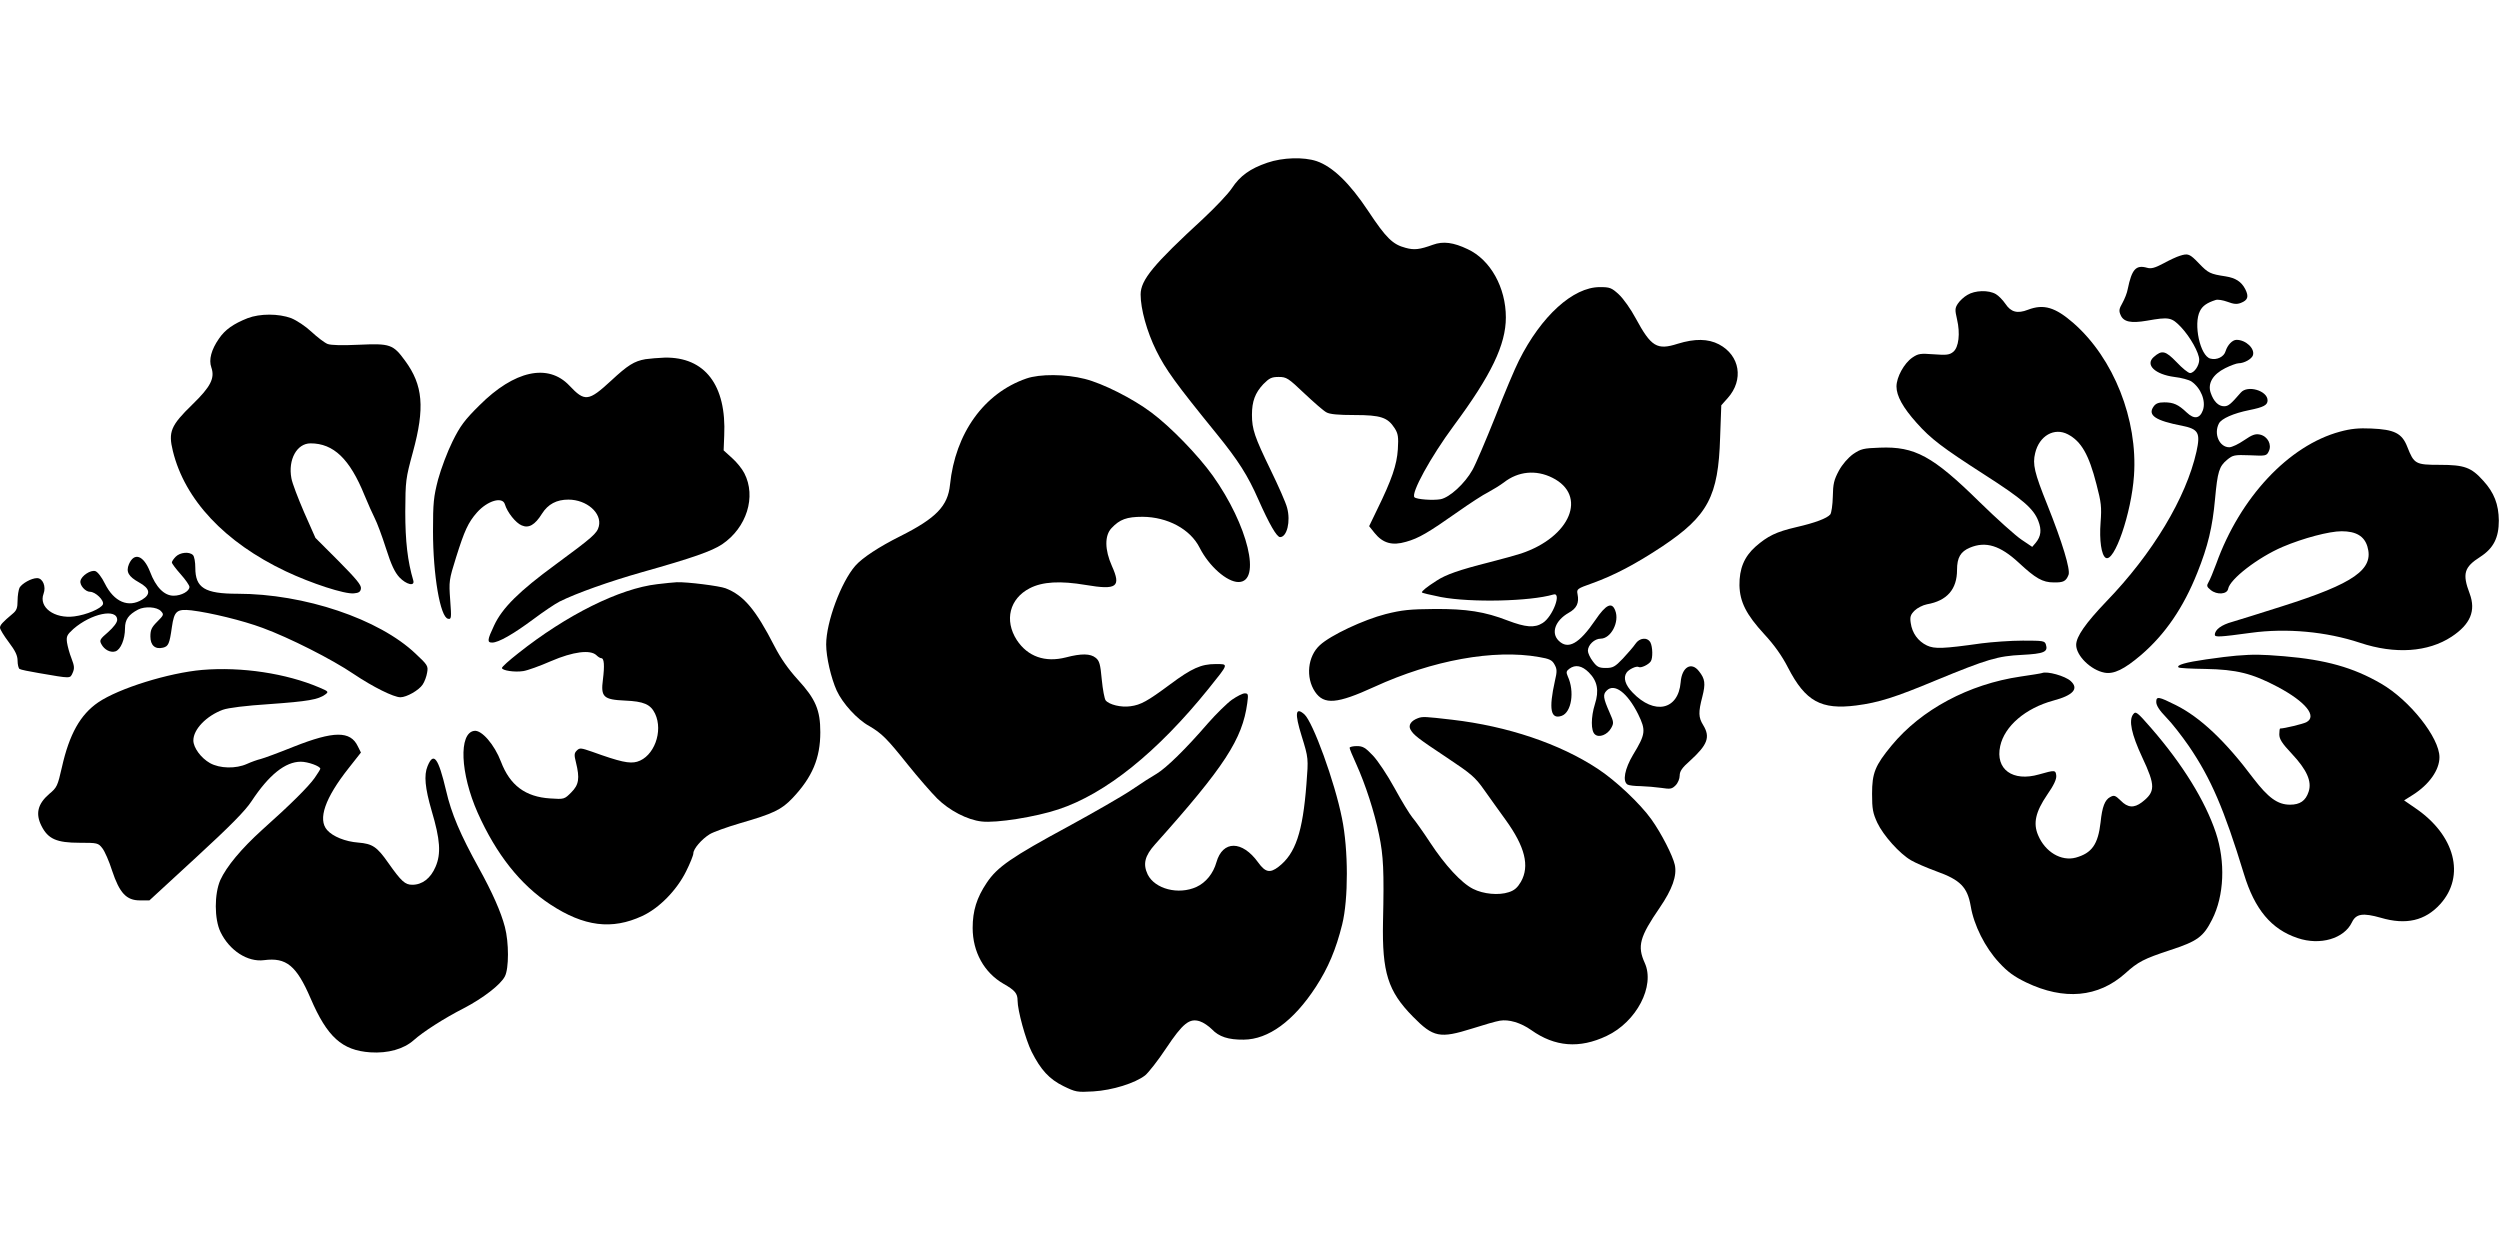
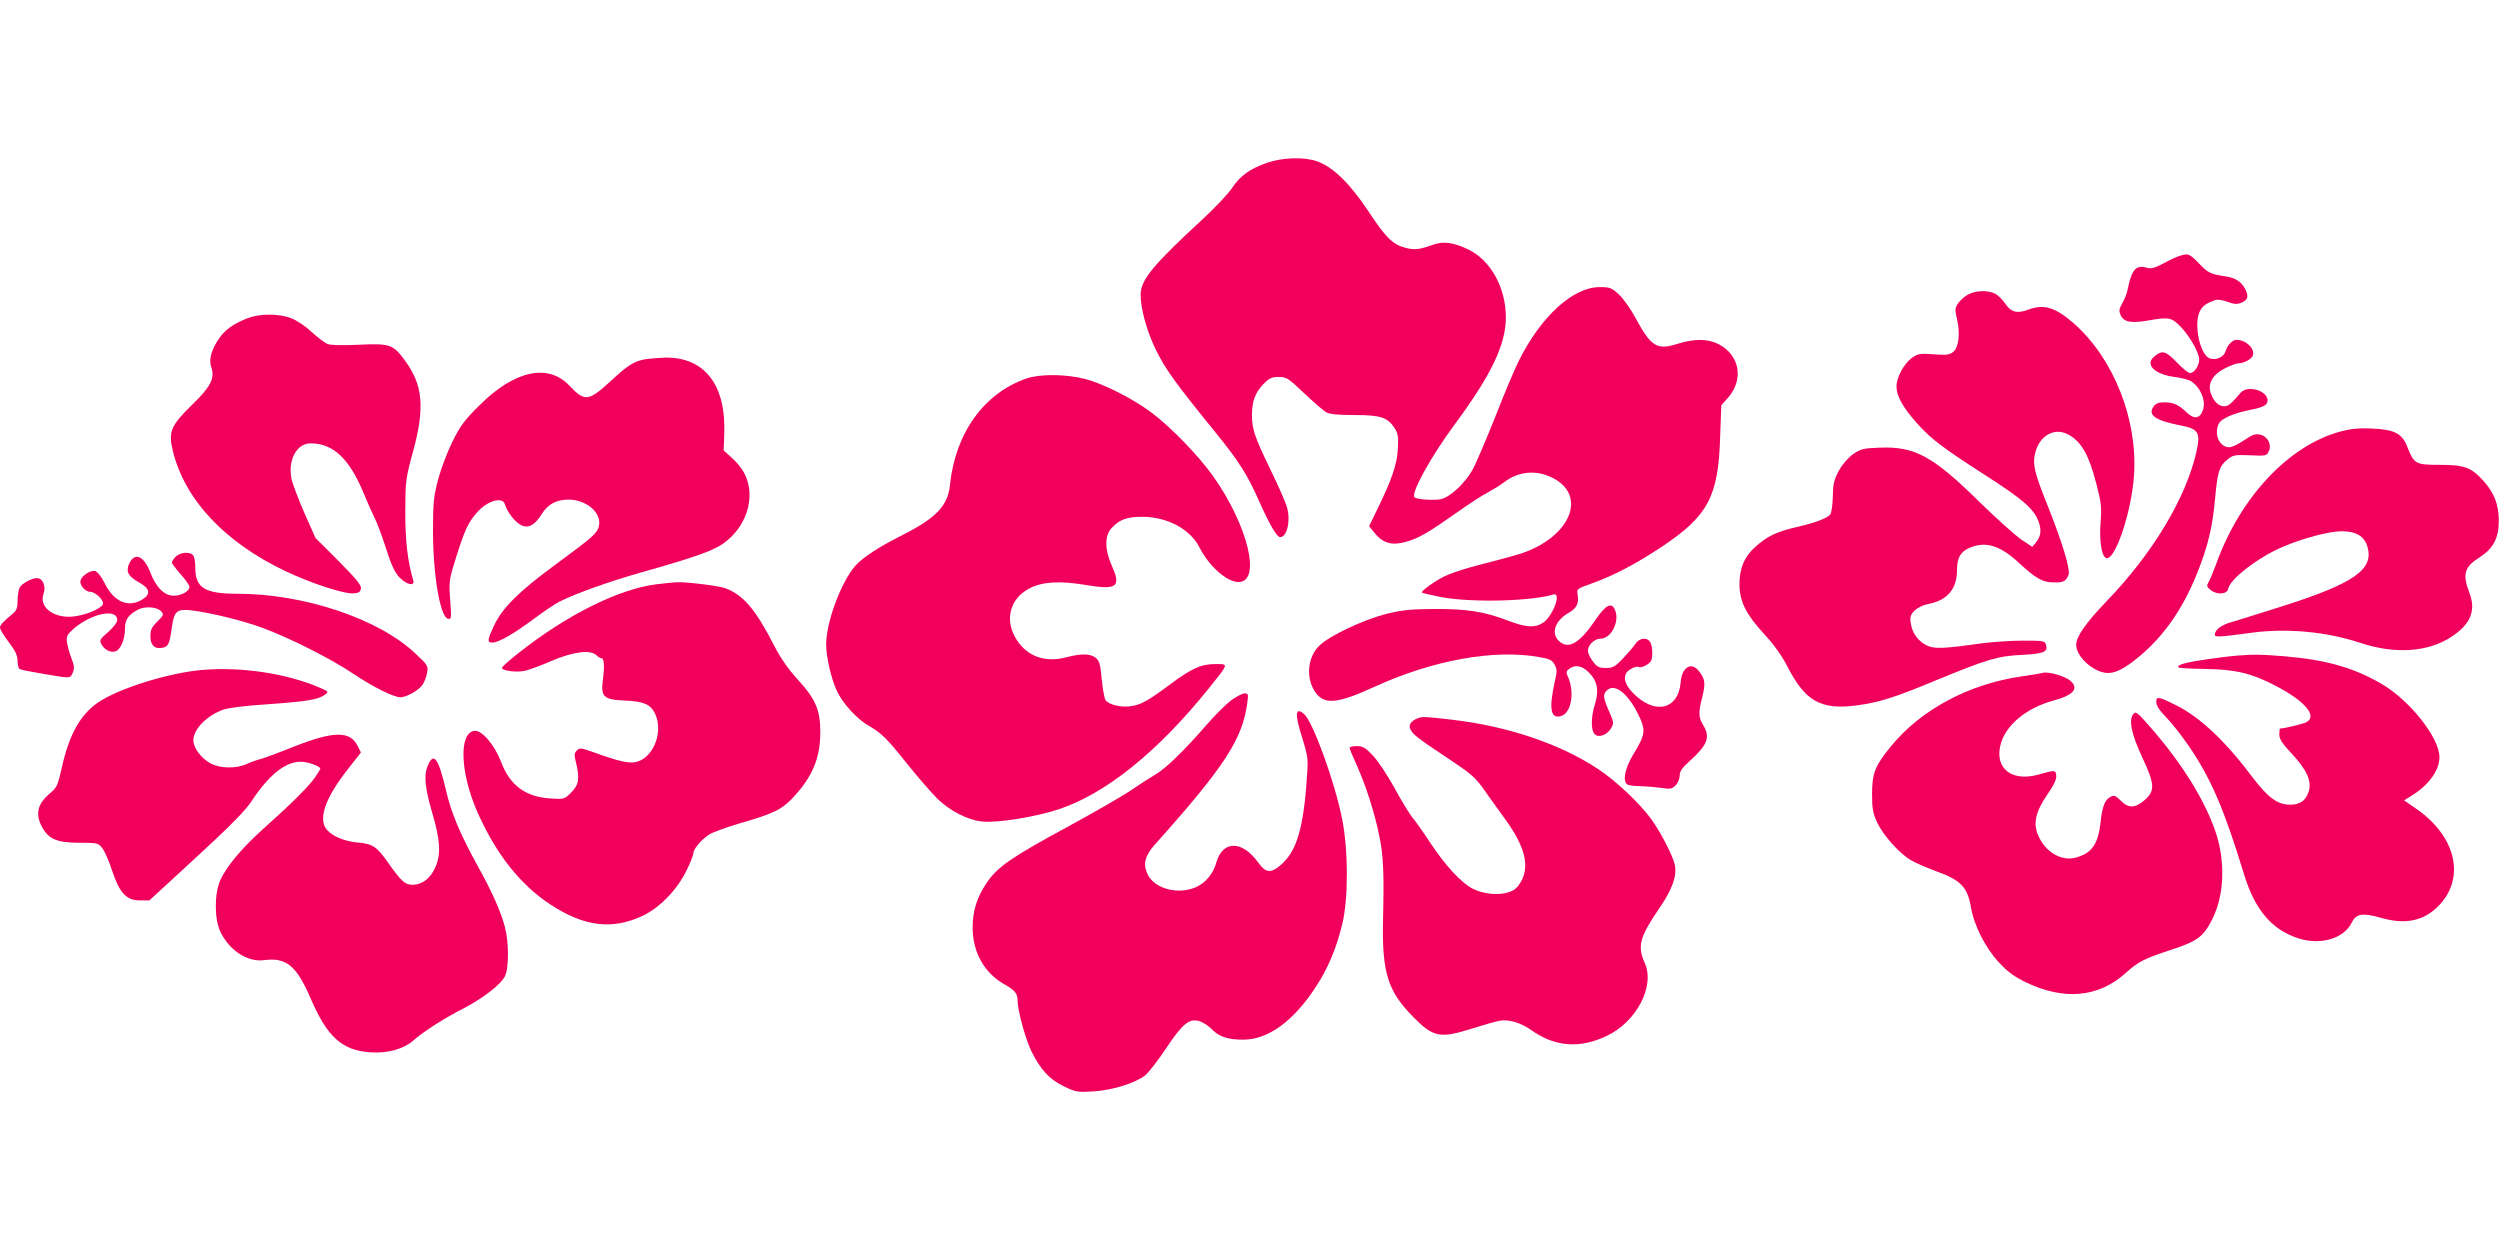
<svg xmlns="http://www.w3.org/2000/svg" version="1.0" width="1280pt" height="640pt" viewBox="0 0 1280 640" preserveAspectRatio="xMidYMid meet">
-   <g transform="translate(0,640) scale(0.1,-0.1)" fill="#000000" stroke="none">
+   <g transform="translate(0,640) scale(0.1,-0.1)" fill="#f0005c" stroke="none">
    <path d="M6489 5567 c-88 -30 -140 -67 -182 -131 -19 -29 -86 -99 -148 -157 -253 -233 -319 -312 -319 -387 0 -74 32 -190 80 -287 48 -97 100 -169 309 -426 112 -138 160 -214 214 -337 56 -126 94 -192 111 -192 35 0 55 80 36 150 -6 25 -45 113 -85 195 -81 167 -95 207 -95 281 0 69 16 112 58 157 31 31 42 37 79 37 40 0 49 -6 131 -84 49 -46 99 -90 113 -97 17 -10 60 -14 144 -14 135 0 170 -12 206 -68 17 -27 20 -44 16 -107 -5 -80 -31 -156 -106 -309 l-41 -85 28 -35 c42 -52 90 -66 161 -45 65 18 114 47 266 154 61 43 130 88 155 100 24 13 60 35 80 50 73 57 164 66 248 24 181 -90 94 -303 -160 -388 -24 -8 -97 -28 -163 -45 -154 -39 -223 -63 -271 -95 -50 -32 -74 -52 -74 -59 0 -3 44 -13 98 -24 155 -29 456 -22 575 13 45 14 -3 -114 -55 -146 -41 -26 -87 -22 -179 13 -116 45 -210 60 -374 59 -126 -1 -166 -5 -250 -26 -113 -29 -282 -108 -337 -159 -63 -57 -74 -166 -25 -239 46 -68 113 -62 303 25 299 137 613 194 844 153 54 -9 67 -16 79 -38 13 -23 14 -35 2 -85 -32 -144 -22 -198 35 -178 50 18 67 124 31 202 -9 21 -8 27 8 39 31 23 65 16 100 -19 44 -44 53 -93 31 -162 -21 -67 -21 -138 0 -155 21 -19 64 -2 83 32 14 25 14 31 -8 80 -33 75 -35 92 -15 112 39 40 106 -10 161 -120 41 -84 39 -102 -26 -209 -42 -71 -55 -135 -28 -152 6 -4 37 -8 67 -8 30 -1 78 -5 106 -9 46 -7 54 -6 73 13 12 12 21 34 21 50 0 22 12 40 53 76 90 82 105 121 67 183 -24 39 -25 65 -4 145 17 67 14 91 -17 130 -39 51 -88 22 -94 -56 -12 -143 -135 -169 -246 -53 -38 39 -49 76 -31 102 11 17 51 36 62 29 11 -7 51 12 62 29 11 16 10 74 -2 97 -16 28 -56 24 -77 -8 -10 -15 -39 -48 -64 -75 -40 -42 -51 -48 -87 -48 -35 0 -45 5 -66 33 -15 19 -26 44 -26 55 0 30 34 62 65 62 53 0 98 86 75 144 -17 46 -48 31 -102 -49 -83 -122 -140 -153 -188 -105 -40 40 -17 103 51 142 42 23 55 51 46 96 -5 26 -3 28 76 56 111 40 220 97 359 189 233 156 286 256 295 557 l6 165 33 37 c83 93 63 218 -45 275 -56 29 -123 30 -211 3 -106 -34 -136 -16 -215 130 -25 47 -64 102 -87 123 -37 34 -46 37 -97 37 -137 0 -300 -148 -414 -376 -20 -39 -75 -169 -122 -290 -48 -120 -100 -242 -116 -270 -39 -70 -117 -141 -163 -150 -39 -7 -123 -1 -134 10 -19 20 82 205 201 366 192 259 267 415 267 555 0 153 -79 295 -195 349 -73 35 -126 42 -178 23 -69 -25 -96 -28 -140 -16 -66 17 -100 50 -192 189 -95 143 -182 227 -264 255 -66 22 -173 19 -252 -8z" />
    <path d="M11160 5090 c-14 -4 -51 -21 -82 -38 -45 -24 -64 -29 -85 -23 -57 16 -78 -7 -99 -109 -3 -19 -16 -51 -27 -71 -18 -31 -19 -41 -9 -63 15 -34 52 -42 134 -28 114 20 126 18 175 -33 47 -50 93 -132 93 -167 0 -30 -26 -68 -47 -68 -9 0 -40 25 -69 56 -57 59 -75 63 -117 26 -45 -40 7 -89 106 -102 36 -4 75 -15 87 -23 49 -34 75 -100 59 -147 -16 -44 -45 -48 -83 -12 -43 41 -68 52 -115 52 -30 0 -44 -6 -55 -22 -31 -44 10 -72 147 -98 83 -17 94 -36 73 -132 -53 -237 -225 -523 -462 -768 -105 -110 -154 -179 -154 -222 0 -55 75 -129 145 -142 48 -9 101 17 188 91 123 106 216 242 287 420 55 137 78 235 91 378 13 141 21 167 62 201 29 24 37 26 116 23 82 -4 86 -3 97 20 17 34 -5 77 -45 86 -24 5 -40 -1 -81 -29 -29 -20 -63 -36 -76 -36 -51 0 -81 69 -53 122 13 25 75 52 154 68 75 15 95 26 95 50 0 50 -103 80 -137 40 -53 -61 -64 -70 -86 -70 -28 0 -53 24 -68 68 -17 48 10 95 74 127 28 14 59 25 68 25 29 0 68 22 74 41 11 34 -36 79 -84 79 -21 0 -46 -26 -56 -58 -8 -29 -45 -47 -78 -38 -52 13 -88 177 -53 244 13 26 36 42 80 56 10 4 38 -1 60 -9 32 -12 48 -14 69 -6 36 14 42 32 23 70 -20 39 -50 58 -101 66 -79 12 -89 17 -136 66 -48 50 -56 53 -99 39z" />
    <path d="M10073 4890 c-18 -10 -40 -31 -49 -45 -15 -23 -15 -32 -4 -80 17 -72 9 -144 -20 -167 -19 -15 -34 -17 -99 -12 -69 5 -79 4 -110 -17 -42 -29 -81 -100 -81 -148 0 -48 33 -108 103 -186 73 -82 131 -126 347 -265 195 -125 252 -174 276 -237 18 -46 14 -79 -13 -112 l-18 -21 -55 37 c-30 20 -127 107 -215 193 -239 235 -331 285 -510 278 -85 -3 -97 -6 -137 -33 -26 -19 -55 -52 -73 -85 -25 -47 -30 -67 -31 -133 -1 -42 -7 -83 -13 -91 -17 -20 -78 -43 -174 -65 -103 -24 -146 -45 -209 -100 -58 -52 -83 -113 -82 -198 2 -85 35 -150 127 -250 51 -55 91 -111 122 -172 89 -172 169 -216 349 -193 115 15 198 41 411 130 260 107 313 123 437 129 114 6 135 15 123 53 -6 19 -14 20 -118 20 -62 0 -157 -7 -212 -14 -198 -28 -240 -29 -279 -11 -46 22 -76 64 -83 115 -5 32 -1 43 20 64 13 13 42 28 63 32 103 18 154 77 154 176 0 63 18 94 66 114 81 34 155 11 250 -77 86 -80 122 -101 179 -101 50 -1 63 6 76 39 10 27 -31 164 -109 359 -66 164 -76 207 -62 264 21 89 98 133 168 96 68 -36 107 -103 146 -256 24 -92 27 -115 21 -195 -7 -91 4 -167 26 -181 44 -27 132 229 145 421 20 287 -104 600 -309 780 -94 82 -153 100 -234 69 -54 -21 -87 -12 -115 30 -13 19 -35 42 -49 50 -37 22 -107 20 -146 -4z" />
    <path d="M1268 4771 c-73 -29 -116 -59 -147 -105 -39 -56 -53 -108 -39 -147 19 -55 -3 -99 -97 -190 -111 -108 -124 -140 -100 -238 61 -250 266 -468 578 -616 131 -62 302 -118 349 -113 25 2 34 8 36 25 3 17 -25 50 -115 141 l-118 118 -58 131 c-31 72 -61 150 -65 174 -18 96 28 179 98 179 118 0 201 -80 276 -265 18 -44 42 -97 53 -119 11 -21 37 -90 57 -153 27 -85 45 -123 69 -149 35 -37 80 -48 71 -16 -29 98 -41 200 -41 352 1 160 2 169 39 305 62 227 52 343 -40 468 -61 84 -77 89 -234 82 -87 -4 -145 -3 -163 4 -15 6 -52 34 -82 62 -31 29 -75 58 -104 70 -65 24 -160 24 -223 0z" />
    <path d="M3305 4561 c-58 -10 -91 -31 -176 -110 -116 -107 -135 -109 -214 -25 -109 115 -282 77 -460 -101 -76 -75 -99 -106 -138 -185 -26 -52 -59 -140 -74 -195 -23 -89 -26 -119 -26 -265 0 -224 37 -441 77 -448 17 -4 18 3 11 96 -7 96 -6 103 30 218 43 137 62 179 107 230 54 61 131 83 143 42 12 -41 56 -96 86 -108 36 -16 68 2 104 60 31 49 75 72 135 72 94 0 173 -69 156 -137 -9 -36 -31 -55 -221 -195 -187 -137 -273 -222 -315 -312 -35 -74 -37 -88 -10 -88 32 0 106 42 210 119 52 39 113 80 135 91 86 43 255 103 424 151 256 72 355 107 408 142 126 85 176 244 114 364 -11 22 -39 57 -63 78 l-43 39 3 76 c12 258 -99 403 -305 399 -32 -1 -76 -5 -98 -8z" />
    <path d="M5255 4462 c-217 -75 -364 -280 -391 -544 -11 -109 -71 -171 -254 -263 -110 -55 -195 -111 -231 -152 -73 -84 -149 -288 -149 -403 0 -64 25 -172 54 -236 30 -65 104 -147 166 -181 65 -38 91 -64 198 -198 53 -66 121 -144 151 -174 62 -61 154 -109 227 -117 75 -9 276 23 393 62 242 80 507 293 769 618 105 131 104 126 35 126 -73 0 -122 -22 -232 -104 -116 -86 -150 -105 -203 -112 -48 -7 -109 8 -127 30 -6 8 -15 55 -20 107 -7 78 -12 96 -31 111 -27 22 -73 23 -153 2 -106 -27 -195 4 -251 89 -65 101 -37 212 66 265 65 34 157 39 287 17 160 -27 182 -10 134 97 -37 83 -38 156 -2 194 42 45 78 58 159 58 128 -1 244 -63 292 -158 48 -95 140 -176 199 -176 119 0 49 291 -132 545 -76 106 -217 251 -314 323 -96 72 -249 149 -341 172 -98 25 -230 26 -299 2z" />
    <path d="M11981 4190 c-263 -71 -512 -337 -634 -677 -15 -40 -32 -82 -39 -93 -11 -19 -10 -24 11 -41 32 -26 84 -22 89 6 9 50 153 161 279 215 106 45 239 80 302 80 74 0 116 -25 132 -78 35 -117 -67 -189 -436 -306 -110 -35 -225 -71 -256 -80 -55 -15 -89 -40 -89 -66 0 -13 24 -12 185 10 183 25 386 6 558 -51 180 -60 349 -48 469 31 97 64 125 133 93 220 -39 103 -29 136 54 189 68 44 95 98 95 186 -1 83 -24 143 -80 204 -61 68 -96 81 -222 81 -125 0 -132 4 -167 93 -27 69 -66 88 -184 93 -64 3 -105 -1 -160 -16z" />
    <path d="M900 3550 c-11 -11 -20 -24 -20 -30 0 -5 20 -32 45 -60 25 -28 45 -57 45 -65 0 -22 -41 -45 -81 -45 -48 0 -91 43 -121 123 -33 84 -81 101 -108 38 -16 -39 -2 -63 52 -93 56 -31 62 -60 16 -88 -71 -43 -144 -12 -191 82 -16 33 -37 60 -49 64 -24 7 -71 -24 -76 -50 -5 -22 25 -56 49 -56 28 0 73 -44 66 -64 -9 -22 -84 -54 -147 -62 -102 -13 -183 47 -157 116 14 37 -4 80 -33 80 -29 0 -77 -27 -90 -49 -5 -11 -10 -41 -10 -66 0 -38 -5 -51 -26 -68 -51 -43 -64 -57 -64 -71 0 -8 20 -41 45 -74 34 -45 45 -69 45 -95 0 -20 5 -39 10 -42 6 -4 50 -13 98 -21 169 -29 160 -29 174 1 10 23 9 35 -6 74 -10 25 -20 62 -23 82 -4 31 0 39 33 69 91 79 224 107 224 46 0 -13 -18 -37 -46 -62 -42 -36 -46 -42 -35 -62 15 -29 47 -45 72 -37 27 9 49 62 49 118 0 45 18 70 67 96 35 18 97 14 117 -8 16 -17 15 -20 -19 -54 -29 -29 -35 -42 -35 -76 0 -45 24 -67 65 -57 27 7 33 19 45 105 12 83 25 94 100 86 98 -12 263 -52 365 -90 136 -50 354 -160 466 -236 98 -66 205 -119 239 -119 32 0 95 36 114 65 10 15 20 42 23 62 6 33 2 39 -59 96 -187 178 -570 307 -912 307 -168 0 -216 30 -216 133 0 29 -5 58 -12 65 -19 19 -66 14 -88 -8z" />
    <path d="M3365 3409 c-192 -22 -464 -157 -712 -354 -46 -36 -83 -69 -83 -75 0 -13 65 -23 109 -16 21 3 85 26 142 51 114 49 202 60 233 30 8 -8 19 -15 25 -15 14 0 17 -37 8 -109 -12 -90 3 -103 113 -108 96 -4 131 -19 154 -67 43 -91 -6 -221 -92 -246 -39 -11 -86 -1 -230 51 -58 20 -64 21 -79 6 -13 -13 -14 -22 -4 -61 20 -81 15 -114 -24 -153 -35 -35 -36 -36 -108 -31 -127 8 -206 67 -252 188 -33 87 -99 164 -137 158 -80 -11 -72 -217 18 -420 95 -212 218 -368 372 -469 172 -113 315 -131 470 -59 87 40 177 132 225 229 20 40 37 82 37 92 0 23 42 72 84 98 18 11 87 36 155 56 170 49 212 69 269 129 101 107 142 204 142 337 0 113 -24 170 -114 268 -50 55 -88 109 -121 173 -96 187 -157 260 -250 296 -31 12 -197 33 -250 31 -16 -1 -61 -5 -100 -10z" />
    <path d="M11450 3043 c-25 -2 -94 -10 -154 -19 -105 -15 -154 -29 -142 -41 3 -4 66 -7 139 -8 157 -3 237 -22 369 -92 143 -76 204 -151 146 -181 -18 -9 -113 -32 -134 -32 -2 0 -4 -14 -4 -30 0 -24 14 -46 63 -98 78 -83 105 -143 87 -196 -15 -46 -44 -66 -95 -66 -64 0 -112 36 -188 135 -143 191 -271 312 -397 375 -88 44 -100 46 -100 16 0 -18 16 -43 51 -79 28 -28 80 -95 116 -147 113 -166 180 -321 282 -655 55 -181 140 -283 275 -328 115 -39 238 -3 278 81 21 44 56 49 148 23 129 -38 227 -15 304 70 130 144 76 353 -127 491 l-58 40 46 29 c83 53 135 127 135 192 0 100 -152 292 -299 377 -143 83 -284 122 -496 140 -125 10 -152 10 -245 3z" />
    <path d="M1035 2970 c-171 -15 -426 -94 -532 -166 -92 -63 -148 -163 -186 -332 -22 -96 -25 -104 -65 -137 -59 -51 -71 -101 -40 -163 34 -68 78 -87 196 -87 91 0 95 -1 116 -28 12 -15 35 -67 50 -115 38 -114 73 -152 142 -152 l49 0 239 220 c175 161 252 239 284 288 89 135 173 202 252 202 37 0 100 -23 100 -36 0 -3 -13 -24 -29 -47 -32 -45 -122 -135 -269 -266 -106 -96 -182 -187 -214 -257 -31 -71 -31 -200 1 -266 46 -95 139 -155 223 -144 114 15 166 -28 238 -195 85 -198 161 -267 306 -277 91 -6 171 17 222 62 48 43 155 112 257 164 98 51 189 121 210 163 21 40 21 174 0 253 -20 77 -65 178 -133 301 -95 172 -141 279 -168 397 -40 169 -64 201 -95 125 -19 -46 -13 -111 21 -228 44 -148 49 -220 20 -287 -25 -59 -68 -92 -119 -92 -37 0 -56 17 -123 112 -58 83 -81 98 -154 104 -66 5 -130 31 -159 64 -49 55 -11 164 110 317 l63 80 -16 32 c-38 80 -123 79 -328 -2 -77 -31 -153 -59 -169 -63 -17 -4 -48 -15 -70 -25 -57 -26 -140 -24 -190 4 -46 26 -85 79 -85 116 0 57 67 126 151 157 28 10 116 21 239 29 196 14 249 23 285 49 19 14 17 16 -30 36 -169 72 -397 107 -600 90z" />
    <path d="M10455 2954 c-5 -2 -55 -10 -110 -18 -265 -39 -508 -169 -660 -353 -85 -103 -100 -141 -100 -248 0 -77 4 -98 27 -148 31 -65 114 -158 173 -192 22 -13 80 -38 129 -56 123 -44 159 -81 176 -178 16 -98 74 -213 145 -289 44 -48 77 -72 139 -102 194 -93 369 -77 507 46 66 60 96 75 229 119 141 46 171 68 216 157 62 122 69 295 19 445 -55 164 -171 351 -330 534 -73 84 -80 89 -93 72 -24 -31 -9 -102 46 -220 69 -147 68 -177 -2 -231 -40 -30 -72 -28 -108 9 -28 27 -34 29 -54 18 -27 -14 -41 -50 -49 -129 -13 -114 -45 -158 -127 -181 -75 -20 -157 29 -193 115 -26 61 -13 119 46 206 35 50 49 81 47 99 -3 29 -7 29 -88 6 -135 -39 -225 26 -199 145 22 102 129 194 272 233 102 27 132 61 89 100 -28 26 -121 52 -147 41z" />
    <path d="M6307 2817 c-25 -18 -81 -73 -124 -122 -112 -130 -212 -227 -260 -256 -23 -13 -81 -50 -129 -83 -47 -32 -192 -115 -320 -185 -296 -160 -368 -210 -422 -291 -51 -76 -72 -143 -72 -231 0 -123 59 -229 158 -286 58 -33 72 -49 72 -86 0 -50 41 -200 72 -262 47 -93 90 -140 163 -176 62 -30 69 -32 153 -27 98 6 213 42 265 82 17 14 66 76 107 138 86 129 120 156 173 139 19 -6 46 -25 62 -41 36 -38 84 -54 163 -53 126 1 255 95 369 270 63 97 103 191 135 320 32 129 32 382 -1 543 -37 187 -149 494 -193 533 -45 39 -50 6 -14 -110 36 -116 35 -116 25 -247 -19 -247 -56 -357 -143 -424 -44 -34 -68 -28 -104 22 -82 114 -182 114 -214 1 -16 -57 -54 -104 -102 -126 -92 -42 -213 -11 -250 64 -25 53 -15 95 38 154 357 399 447 539 472 723 6 45 5 50 -13 50 -11 0 -40 -15 -66 -33z" />
    <path d="M7260 2723 c-35 -13 -50 -35 -39 -57 16 -29 35 -44 190 -147 120 -80 142 -98 187 -162 28 -40 78 -109 111 -155 99 -137 124 -236 78 -317 -17 -29 -33 -44 -62 -53 -51 -17 -130 -10 -183 17 -60 30 -144 122 -219 236 -36 55 -78 114 -92 130 -14 17 -55 84 -91 150 -36 66 -86 141 -111 167 -38 40 -51 48 -82 48 -20 0 -37 -4 -37 -9 0 -5 15 -42 34 -83 47 -104 93 -245 117 -363 22 -107 26 -183 20 -445 -5 -259 25 -355 153 -485 105 -107 138 -113 304 -61 59 19 122 37 141 40 46 8 107 -10 161 -48 121 -86 247 -96 386 -30 153 72 249 256 195 374 -39 86 -26 133 77 283 64 94 89 163 77 219 -10 46 -69 162 -120 233 -57 80 -183 199 -275 259 -194 128 -461 218 -745 251 -138 16 -151 17 -175 8z" />
  </g>
</svg>
